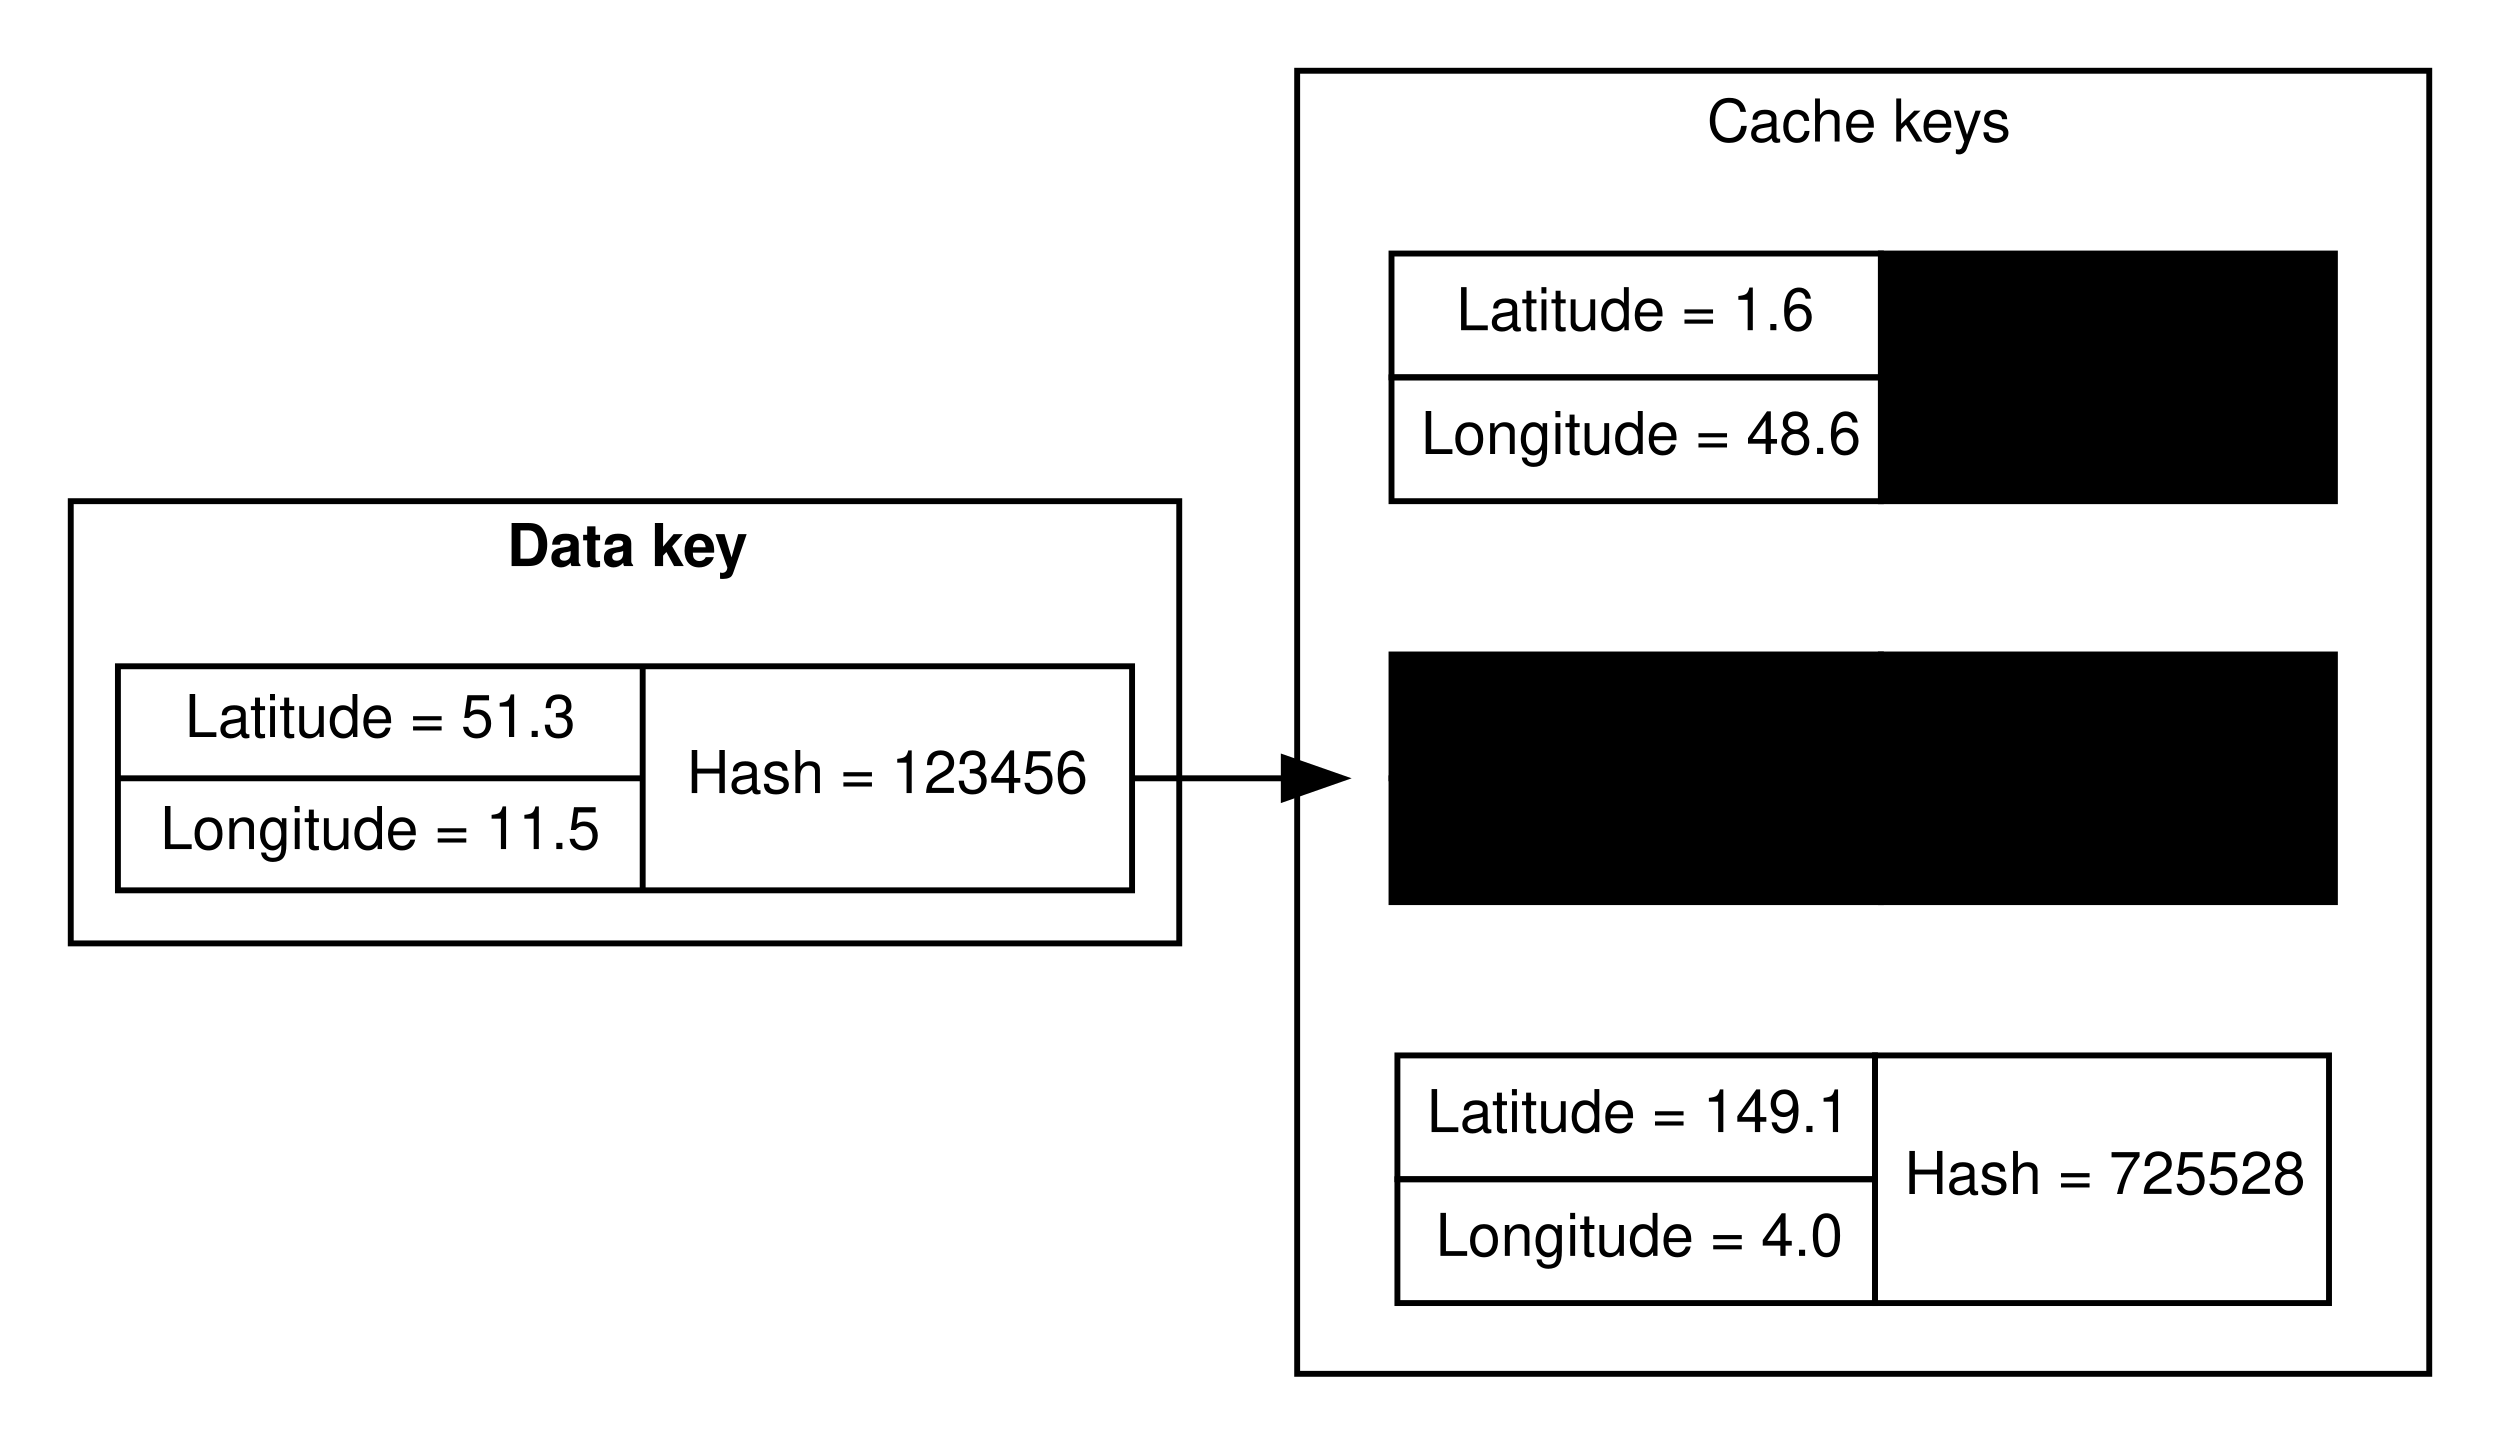
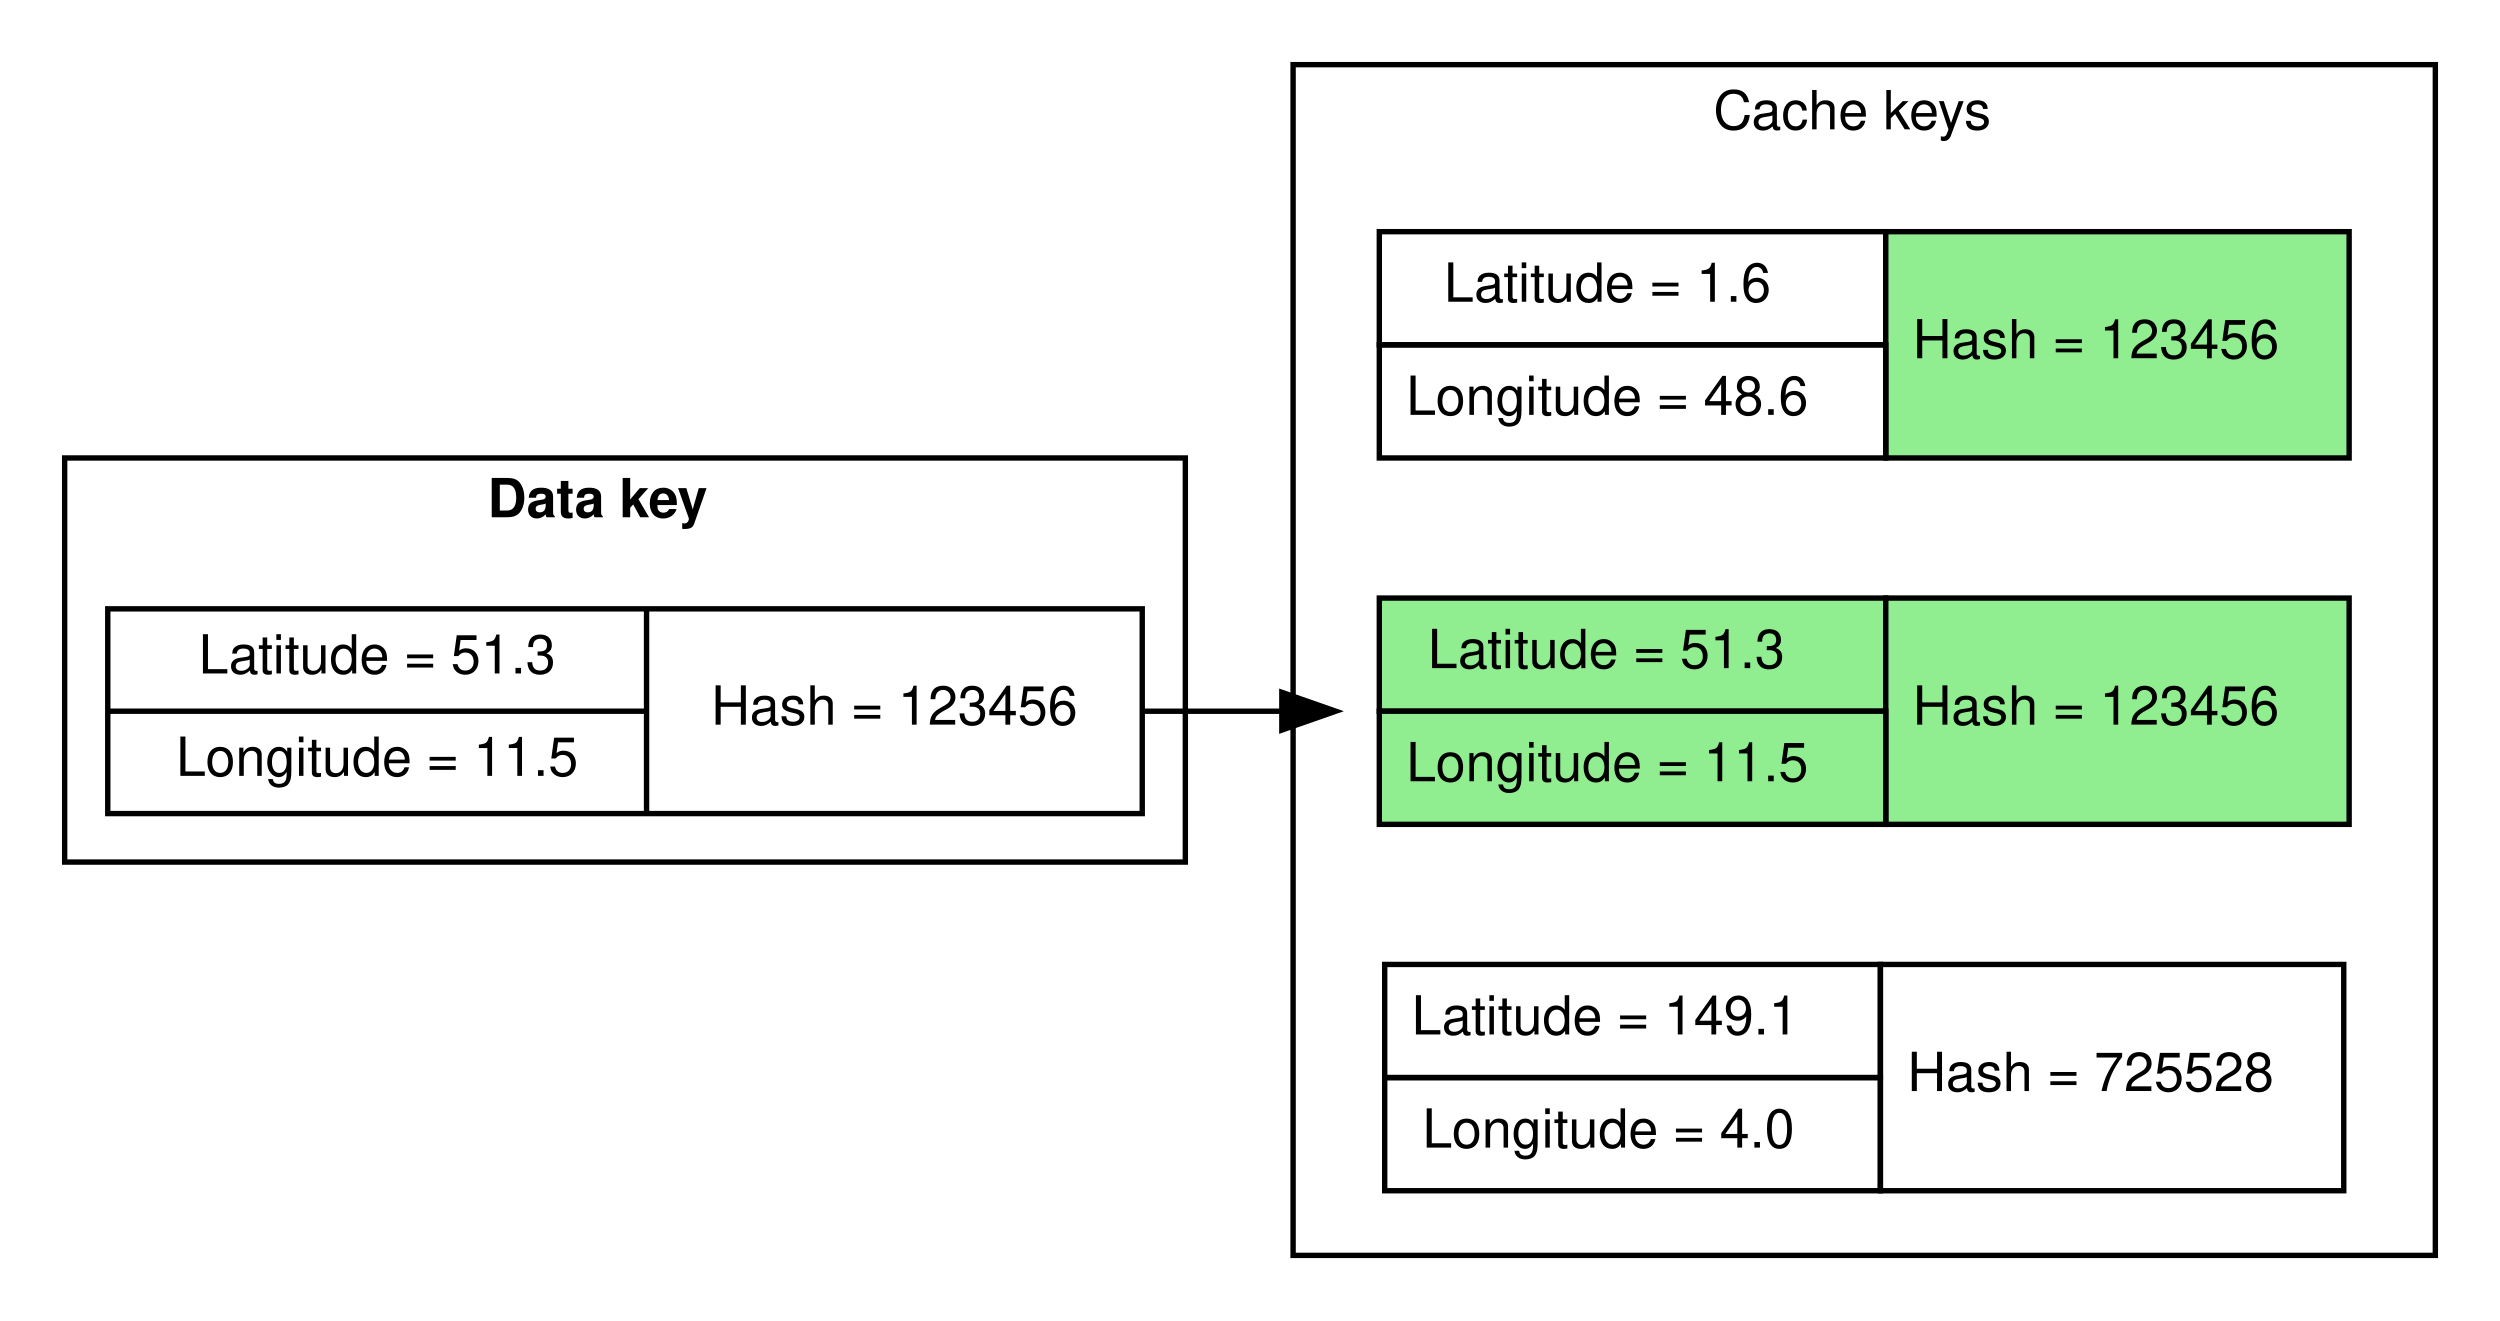
- <svg xmlns="http://www.w3.org/2000/svg" width="424pt" height="245pt" viewBox="0.00 0.00 424.00 245.00">
+ <svg xmlns="http://www.w3.org/2000/svg" width="464pt" height="245pt" viewBox="0.00 0.00 464.00 245.00">
  <g id="graph0" class="graph" transform="scale(1 1) rotate(0) translate(4 241)">
    <g id="clust1" class="cluster">
-       <polygon fill="transparent" stroke="#000000" points="8,-81 8,-156 196,-156 196,-81 8,-81" />
-       <text text-anchor="start" x="82" y="-145" font-family="Helvetica,sans-Serif" font-weight="bold" font-size="10.00" fill="#000000">Data key</text>
+       <polygon fill="transparent" stroke="black" points="8,-81 8,-156 216,-156 216,-81 8,-81" />
+       <text text-anchor="start" x="86.5" y="-145" font-family="Helvetica,sans-Serif" font-weight="bold" font-size="10.00">Data key</text>
    </g>
    <g id="clust2" class="cluster">
-       <polygon fill="transparent" stroke="#000000" points="216,-8 216,-229 408,-229 408,-8 216,-8" />
-       <text text-anchor="start" x="285.5" y="-217" font-family="Helvetica,sans-Serif" font-size="10.00" fill="#000000">Cache keys</text>
+       <polygon fill="transparent" stroke="black" points="236,-8 236,-229 448,-229 448,-8 236,-8" />
+       <text text-anchor="start" x="314" y="-217" font-family="Helvetica,sans-Serif" font-size="10.00">Cache keys</text>
    </g>
    <g id="node1" class="node">
-       <polygon fill="none" stroke="#000000" points="16,-90 16,-128 188,-128 188,-90 16,-90" />
-       <text text-anchor="middle" x="60.5" y="-116" font-family="Helvetica,sans-Serif" font-size="10.00" fill="#000000">Latitude = 51.3</text>
-       <polyline fill="none" stroke="#000000" points="16,-109 105,-109 " />
-       <text text-anchor="middle" x="60.5" y="-97" font-family="Helvetica,sans-Serif" font-size="10.00" fill="#000000">Longitude = 11.5</text>
-       <polyline fill="none" stroke="#000000" points="105,-90 105,-128 " />
-       <text text-anchor="middle" x="146.5" y="-106.5" font-family="Helvetica,sans-Serif" font-size="10.00" fill="#000000">Hash = 123456</text>
+       <polygon fill="none" stroke="black" points="16,-90 16,-128 208,-128 208,-90 16,-90" />
+       <text text-anchor="middle" x="66" y="-116" font-family="Helvetica,sans-Serif" font-size="10.00">Latitude = 51.3</text>
+       <polyline fill="none" stroke="black" points="16,-109 116,-109 " />
+       <text text-anchor="middle" x="66" y="-97" font-family="Helvetica,sans-Serif" font-size="10.00">Longitude = 11.5</text>
+       <polyline fill="none" stroke="black" points="116,-90 116,-128 " />
+       <text text-anchor="middle" x="162" y="-106.5" font-family="Helvetica,sans-Serif" font-size="10.00">Hash = 123456</text>
    </g>
    <g id="node3" class="node">
-       <polygon fill="#000000" stroke="transparent" points="232,-109 232,-130 315,-130 315,-109 232,-109" />
-       <polygon fill="none" stroke="#000000" points="232,-109 232,-130 315,-130 315,-109 232,-109" />
-       <text text-anchor="start" x="240.5" y="-117" font-family="Helvetica,sans-Serif" font-size="10.00" fill="#000000">Latitude = 51.3</text>
-       <polygon fill="#000000" stroke="transparent" points="315,-88 315,-130 392,-130 392,-88 315,-88" />
-       <polygon fill="none" stroke="#000000" points="315,-88 315,-130 392,-130 392,-88 315,-88" />
-       <text text-anchor="start" x="320" y="-106.5" font-family="Helvetica,sans-Serif" font-size="10.00" fill="#000000">Hash = 123456</text>
-       <polygon fill="#000000" stroke="transparent" points="232,-88 232,-109 315,-109 315,-88 232,-88" />
-       <polygon fill="none" stroke="#000000" points="232,-88 232,-109 315,-109 315,-88 232,-88" />
-       <text text-anchor="start" x="237" y="-96" font-family="Helvetica,sans-Serif" font-size="10.00" fill="#000000">Longitude = 11.5</text>
+       <polygon fill="lightgreen" stroke="transparent" points="252,-109 252,-130 346,-130 346,-109 252,-109" />
+       <polygon fill="none" stroke="black" points="252,-109 252,-130 346,-130 346,-109 252,-109" />
+       <text text-anchor="start" x="261" y="-117" font-family="Helvetica,sans-Serif" font-size="10.00">Latitude = 51.3</text>
+       <polygon fill="lightgreen" stroke="transparent" points="346,-88 346,-130 432,-130 432,-88 346,-88" />
+       <polygon fill="none" stroke="black" points="346,-88 346,-130 432,-130 432,-88 346,-88" />
+       <text text-anchor="start" x="351" y="-106.5" font-family="Helvetica,sans-Serif" font-size="10.00">Hash = 123456</text>
+       <polygon fill="lightgreen" stroke="transparent" points="252,-88 252,-109 346,-109 346,-88 252,-88" />
+       <polygon fill="none" stroke="black" points="252,-88 252,-109 346,-109 346,-88 252,-88" />
+       <text text-anchor="start" x="257" y="-96" font-family="Helvetica,sans-Serif" font-size="10.00">Longitude = 11.5</text>
    </g>
    <g id="edge1" class="edge">
-       <path fill="none" stroke="#000000" d="M188.021,-109C196.488,-109 205.125,-109 213.702,-109" />
-       <polygon fill="#000000" stroke="#000000" points="213.73,-112.5 223.73,-109 213.73,-105.5 213.73,-112.5" />
+       <path fill="none" stroke="black" d="M208.04,-109C216.56,-109 225.22,-109 233.84,-109" />
+       <polygon fill="black" stroke="black" points="233.91,-112.5 243.91,-109 233.91,-105.5 233.91,-112.5" />
    </g>
    <g id="node2" class="node">
-       <polygon fill="none" stroke="#000000" points="232,-177 232,-198 315,-198 315,-177 232,-177" />
-       <text text-anchor="start" x="243" y="-185" font-family="Helvetica,sans-Serif" font-size="10.00" fill="#000000">Latitude = 1.6</text>
-       <polygon fill="#000000" stroke="transparent" points="315,-156 315,-198 392,-198 392,-156 315,-156" />
-       <polygon fill="none" stroke="#000000" points="315,-156 315,-198 392,-198 392,-156 315,-156" />
-       <text text-anchor="start" x="320" y="-174.5" font-family="Helvetica,sans-Serif" font-size="10.00" fill="#000000">Hash = 123456</text>
-       <polygon fill="none" stroke="#000000" points="232,-156 232,-177 315,-177 315,-156 232,-156" />
-       <text text-anchor="start" x="237" y="-164" font-family="Helvetica,sans-Serif" font-size="10.00" fill="#000000">Longitude = 48.6</text>
+       <polygon fill="none" stroke="black" points="252,-177 252,-198 346,-198 346,-177 252,-177" />
+       <text text-anchor="start" x="264" y="-185" font-family="Helvetica,sans-Serif" font-size="10.00">Latitude = 1.6</text>
+       <polygon fill="lightgreen" stroke="transparent" points="346,-156 346,-198 432,-198 432,-156 346,-156" />
+       <polygon fill="none" stroke="black" points="346,-156 346,-198 432,-198 432,-156 346,-156" />
+       <text text-anchor="start" x="351" y="-174.5" font-family="Helvetica,sans-Serif" font-size="10.00">Hash = 123456</text>
+       <polygon fill="none" stroke="black" points="252,-156 252,-177 346,-177 346,-156 252,-156" />
+       <text text-anchor="start" x="257" y="-164" font-family="Helvetica,sans-Serif" font-size="10.00">Longitude = 48.6</text>
    </g>
    <g id="node4" class="node">
-       <polygon fill="none" stroke="#000000" points="233,-41 233,-62 314,-62 314,-41 233,-41" />
-       <text text-anchor="start" x="238" y="-49" font-family="Helvetica,sans-Serif" font-size="10.00" fill="#000000">Latitude = 149.1</text>
-       <polygon fill="none" stroke="#000000" points="314,-20 314,-62 391,-62 391,-20 314,-20" />
-       <text text-anchor="start" x="319" y="-38.5" font-family="Helvetica,sans-Serif" font-size="10.00" fill="#000000">Hash = 725528</text>
-       <polygon fill="none" stroke="#000000" points="233,-20 233,-41 314,-41 314,-20 233,-20" />
-       <text text-anchor="start" x="239.5" y="-28" font-family="Helvetica,sans-Serif" font-size="10.00" fill="#000000">Longitude = 4.0</text>
+       <polygon fill="none" stroke="black" points="253,-41 253,-62 345,-62 345,-41 253,-41" />
+       <text text-anchor="start" x="258" y="-49" font-family="Helvetica,sans-Serif" font-size="10.00">Latitude = 149.1</text>
+       <polygon fill="none" stroke="black" points="345,-20 345,-62 431,-62 431,-20 345,-20" />
+       <text text-anchor="start" x="350" y="-38.5" font-family="Helvetica,sans-Serif" font-size="10.00">Hash = 725528</text>
+       <polygon fill="none" stroke="black" points="253,-20 253,-41 345,-41 345,-20 253,-20" />
+       <text text-anchor="start" x="260" y="-28" font-family="Helvetica,sans-Serif" font-size="10.00">Longitude = 4.0</text>
    </g>
  </g>
</svg>
